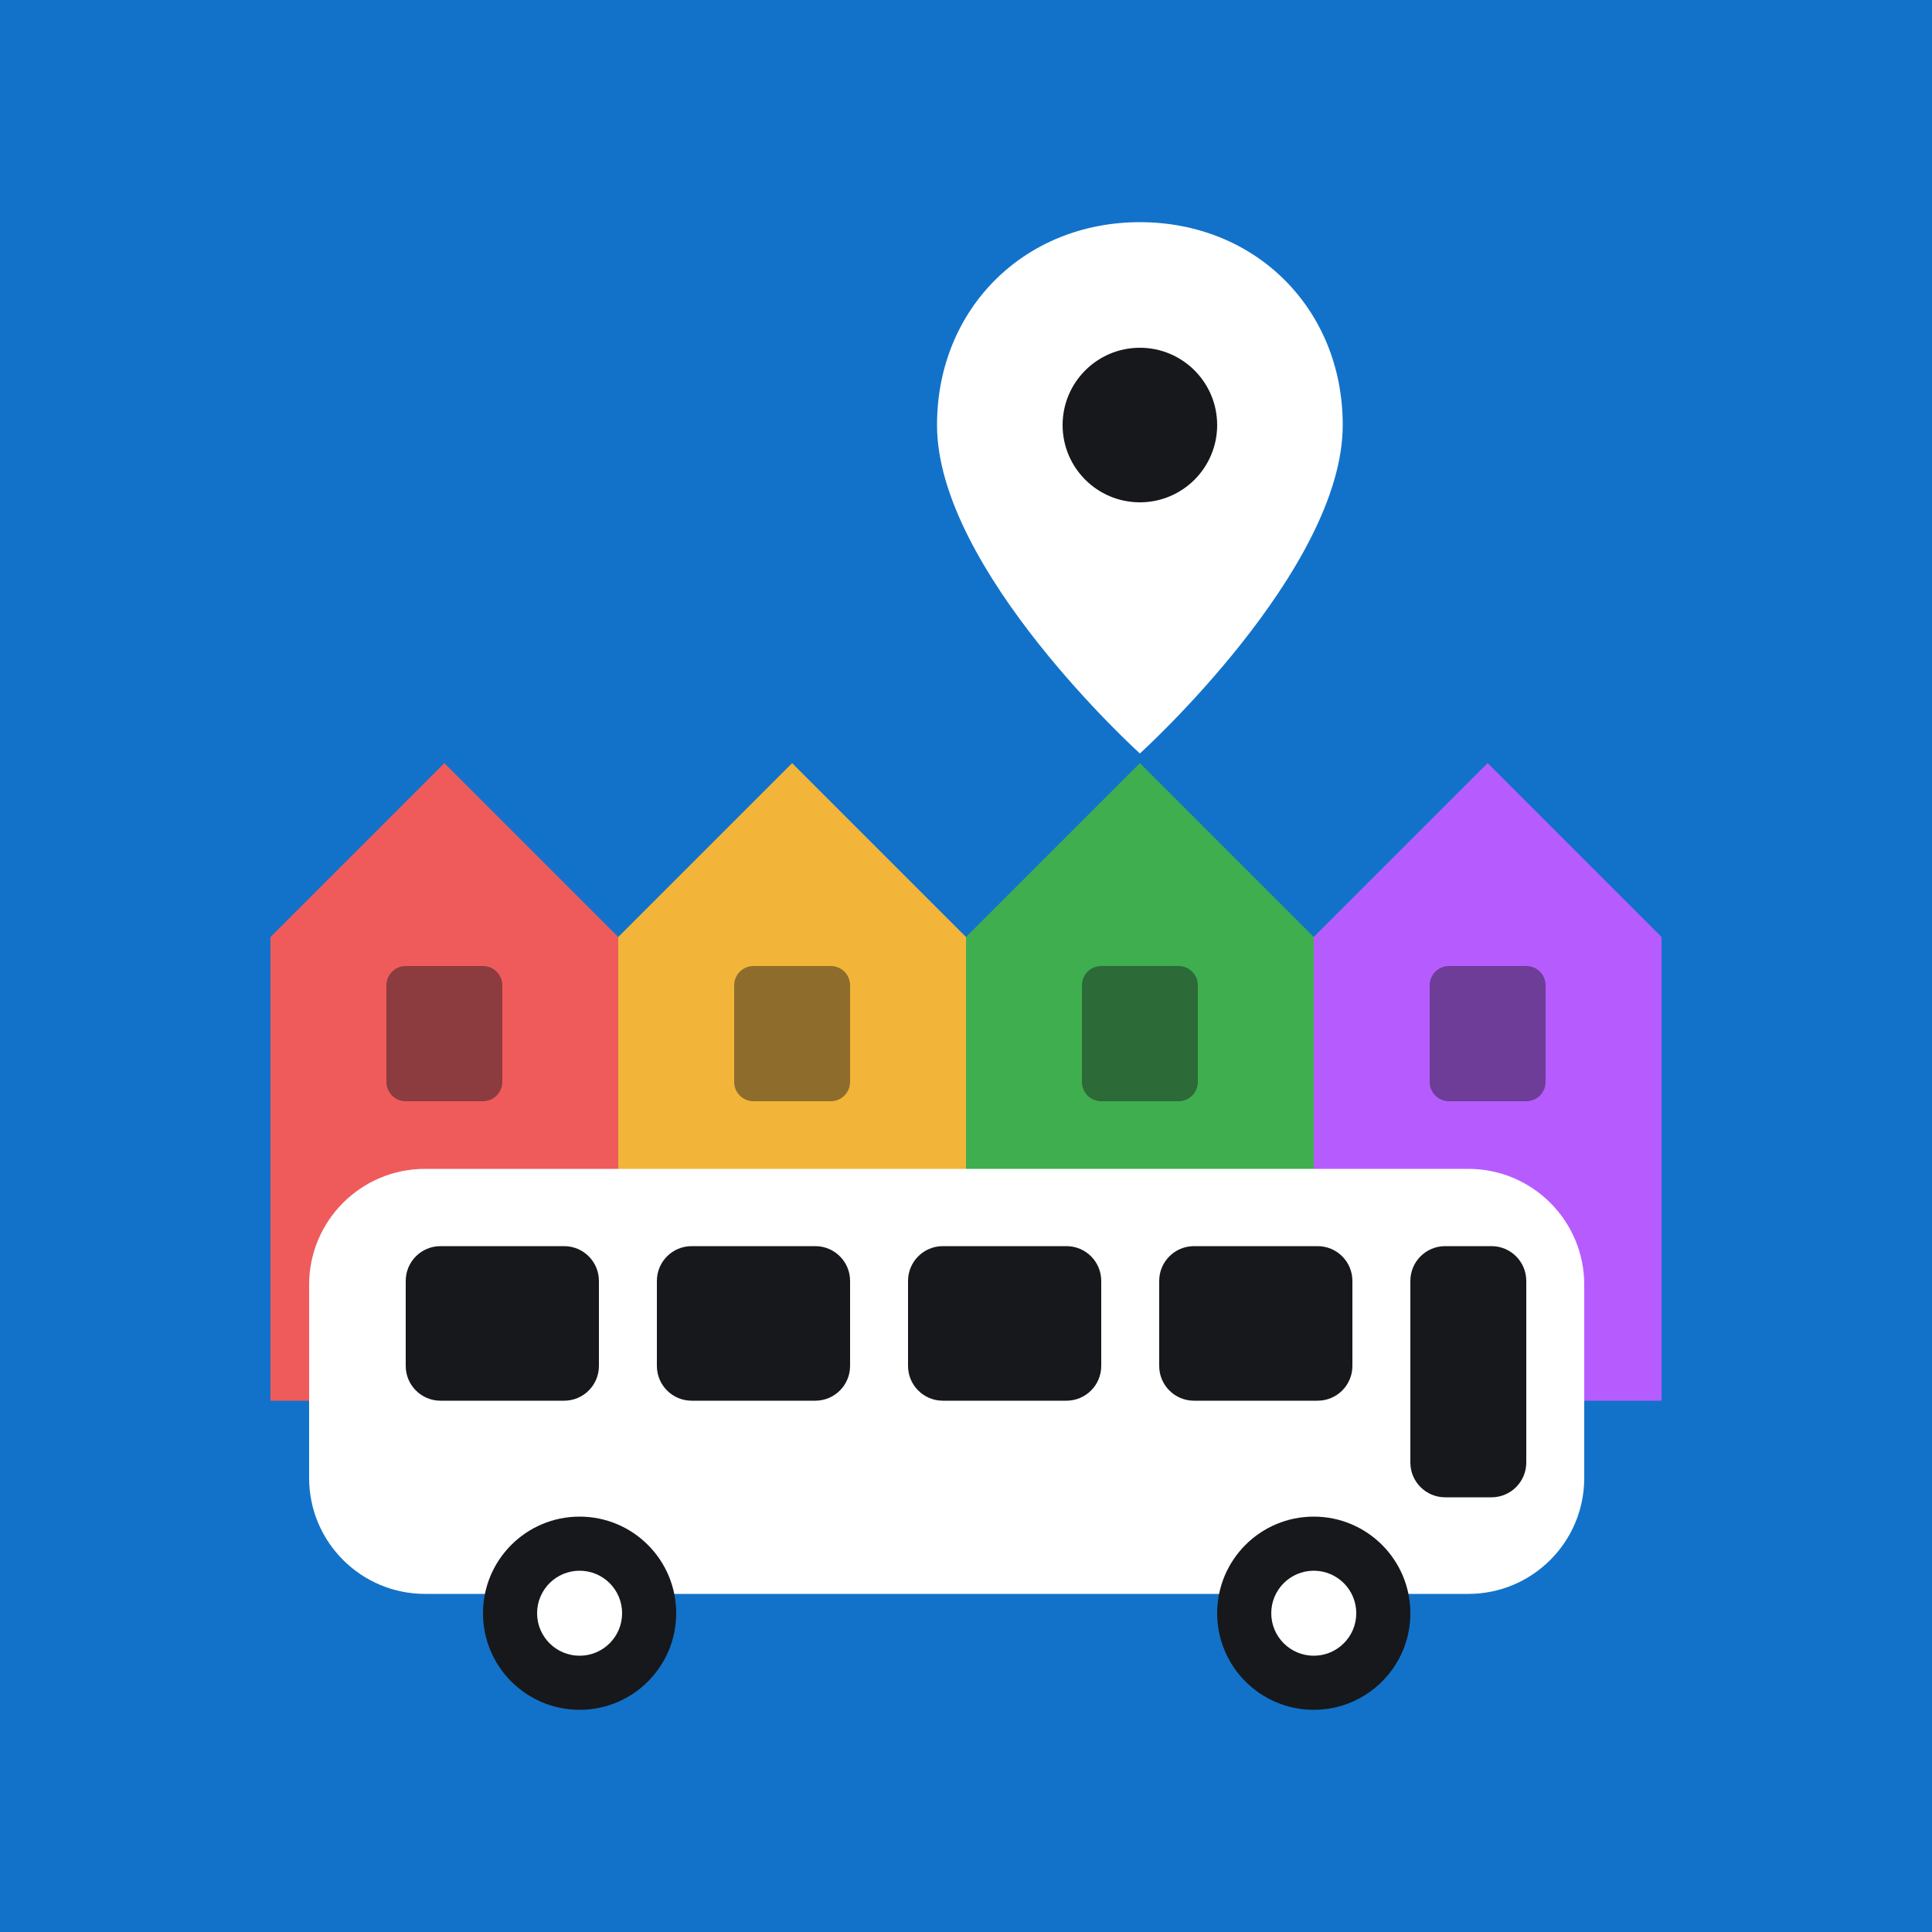
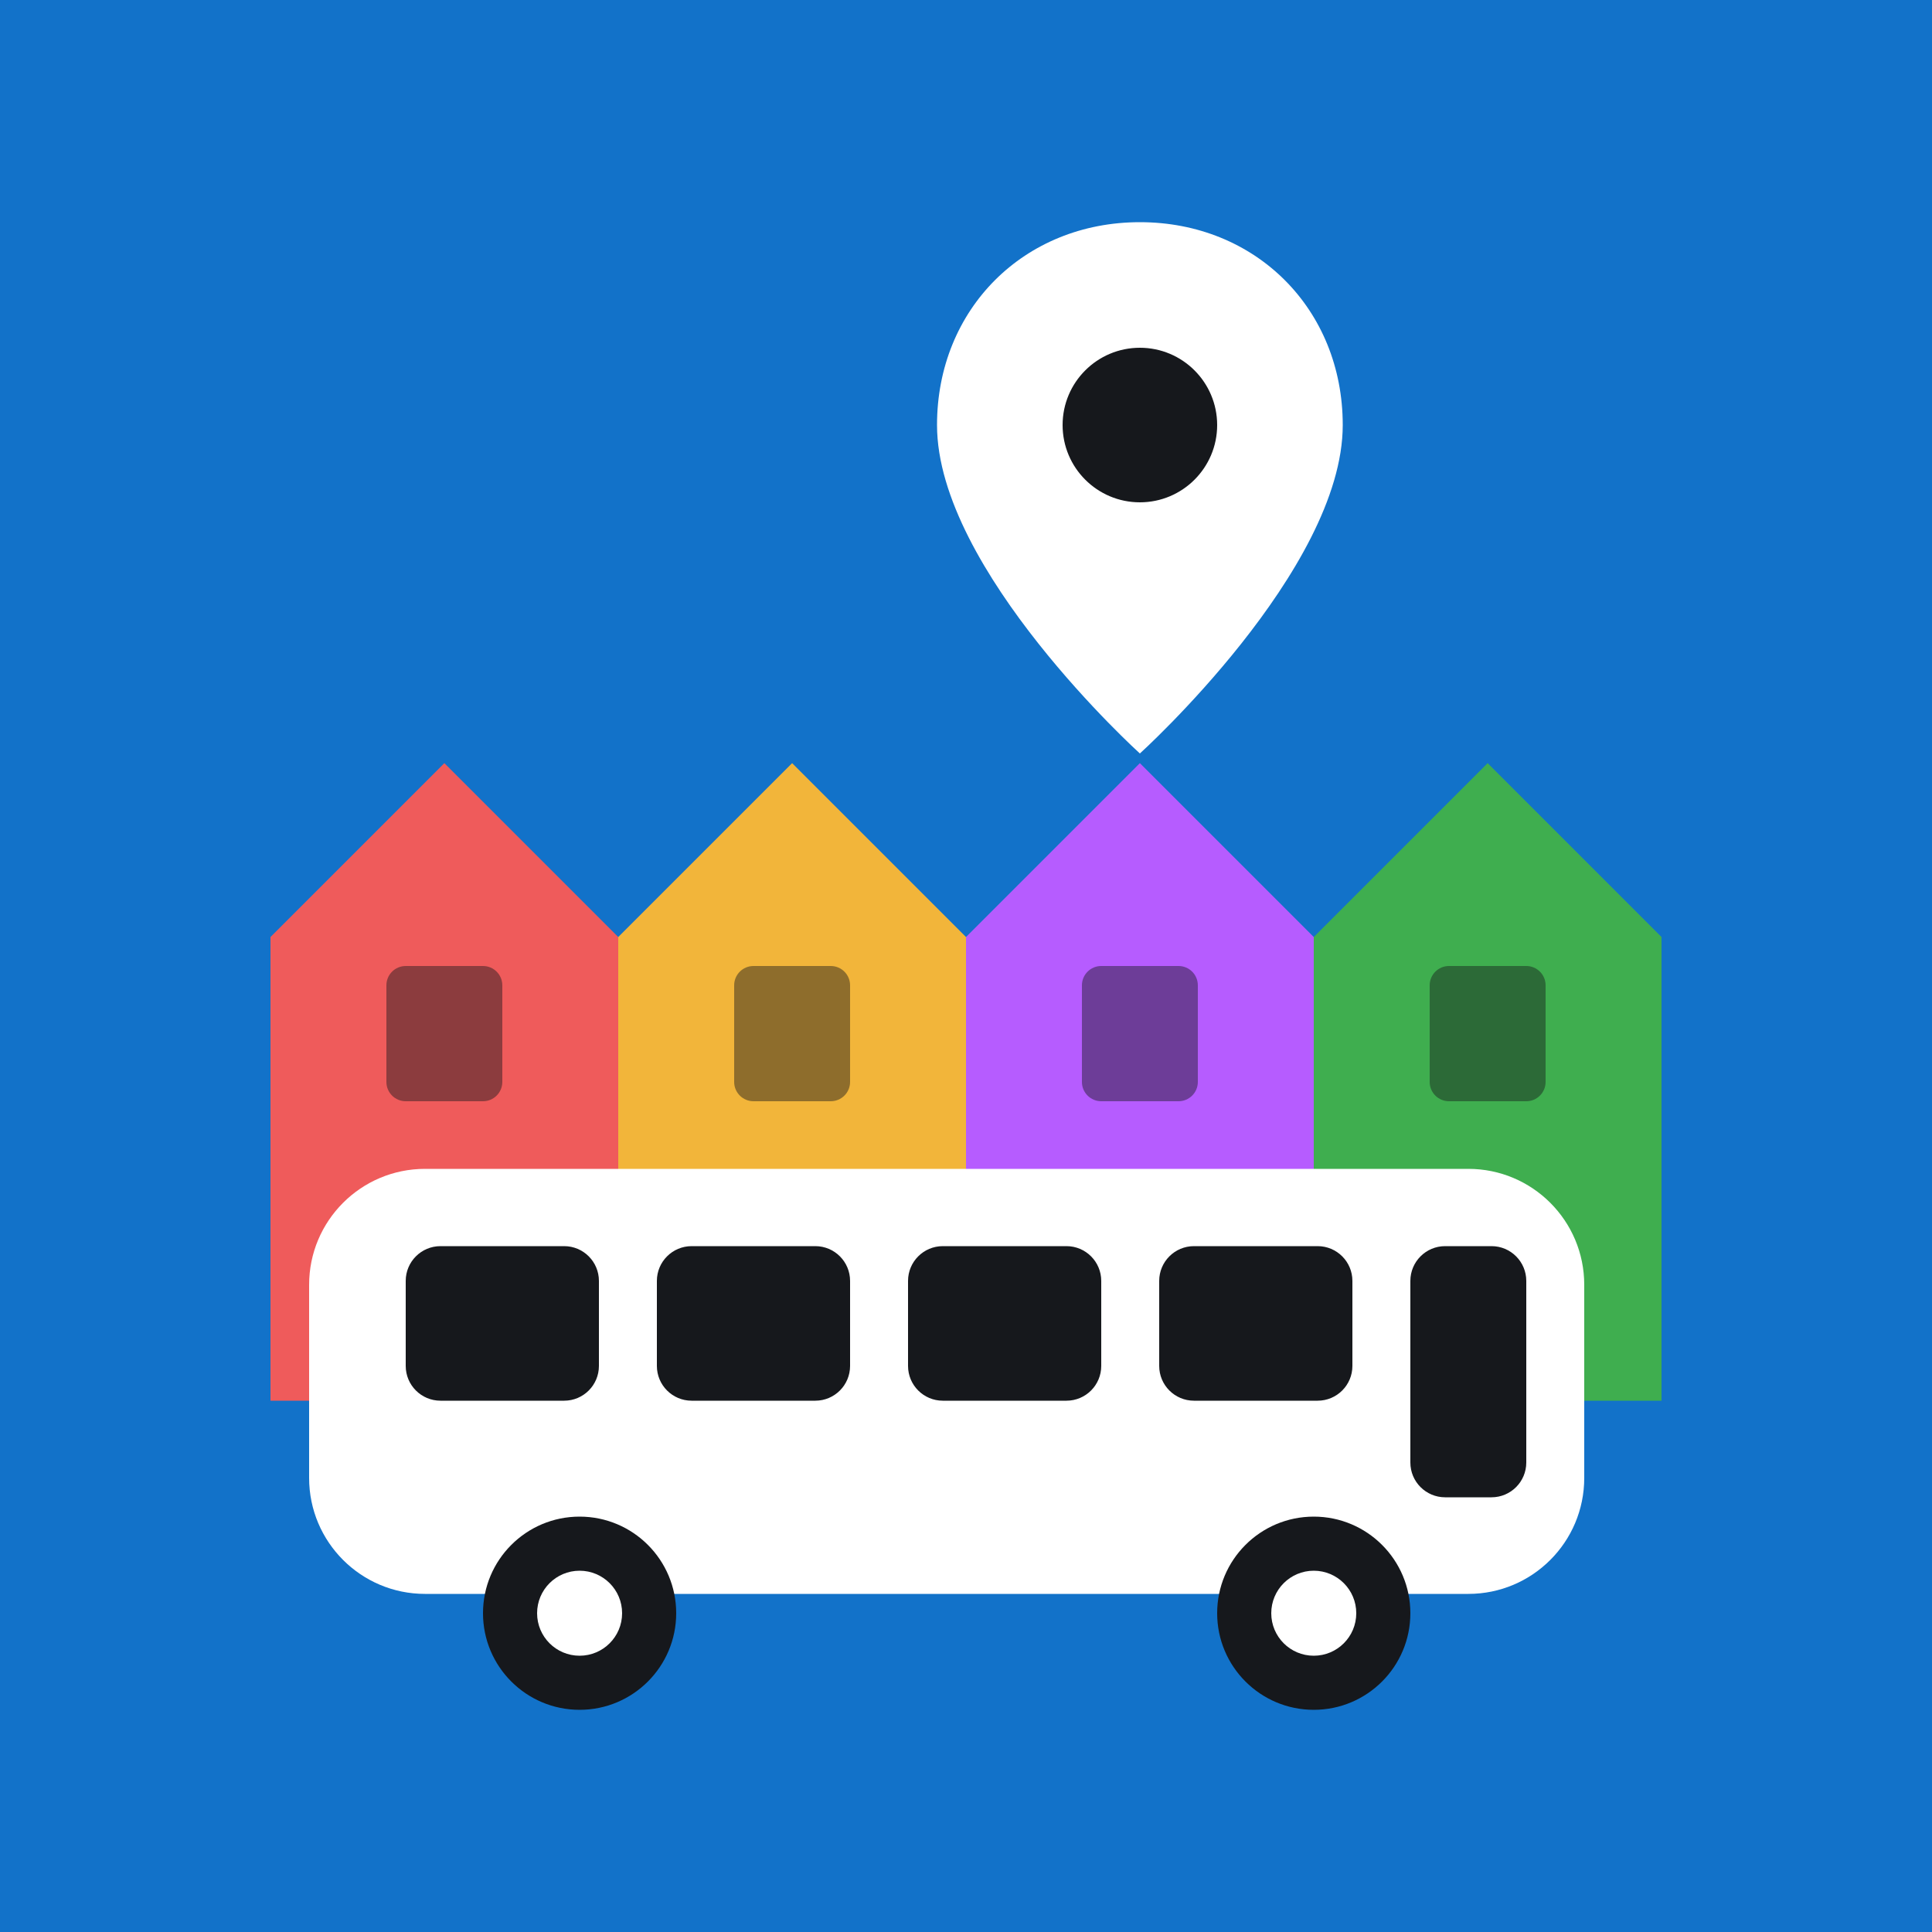
<svg xmlns="http://www.w3.org/2000/svg" viewBox="0 0 100 100">
  <rect width="100" height="100" fill="#1272C9" />
  <g id="mark" transform="translate(2 2.5)">
    <path d="M12 46 L21 37 L30 46 V70 H12Z" fill="#EF5B5B" />
    <path d="M30 46 L39 37 L48 46 V70 H30Z" fill="#F2B53A" />
-     <path d="M48 46 L57 37 L66 46 V70 H48Z" fill="#3FAE4F" />
-     <path d="M66 46 L75 37 L84 46 V70 H66Z" fill="#B65CFF" />
+     <path d="M48 46 L57 37 L66 46 V70 H48Z" fill="#B65CFF" />
+     <path d="M66 46 L75 37 L84 46 V70 H66Z" fill="#3FAE4F" />
    <rect x="18" y="47.5" width="6" height="7" rx="1" fill="#16181C" fill-opacity=".45" />
    <rect x="36" y="47.5" width="6" height="7" rx="1" fill="#16181C" fill-opacity=".45" />
    <rect x="54" y="47.5" width="6" height="7" rx="1" fill="#16181C" fill-opacity=".45" />
    <rect x="72" y="47.5" width="6" height="7" rx="1" fill="#16181C" fill-opacity=".45" />
    <rect x="14" y="58" width="66" height="22" rx="6" fill="#FFFFFF" />
    <rect x="19" y="62" width="10" height="8" rx="1.8" fill="#16181C" />
    <rect x="32" y="62" width="10" height="8" rx="1.8" fill="#16181C" />
    <rect x="45" y="62" width="10" height="8" rx="1.8" fill="#16181C" />
    <rect x="58" y="62" width="10" height="8" rx="1.8" fill="#16181C" />
    <rect x="71" y="62" width="6" height="13" rx="1.8" fill="#16181C" />
    <circle cx="28" cy="81" r="5" fill="#16181C" />
    <circle cx="28" cy="81" r="2.2" fill="#FFFFFF" />
    <circle cx="66" cy="81" r="5" fill="#16181C" />
    <circle cx="66" cy="81" r="2.2" fill="#FFFFFF" />
    <path d="M57 9c-6 0-10.5 4.5-10.5 10.5 0 7.5 10.5 17 10.5 17s10.5-9.5 10.5-17C67.5 13.5 63 9 57 9z" fill="#FFFFFF" />
    <circle cx="57" cy="19.5" r="4" fill="#16181C" />
  </g>
</svg>
